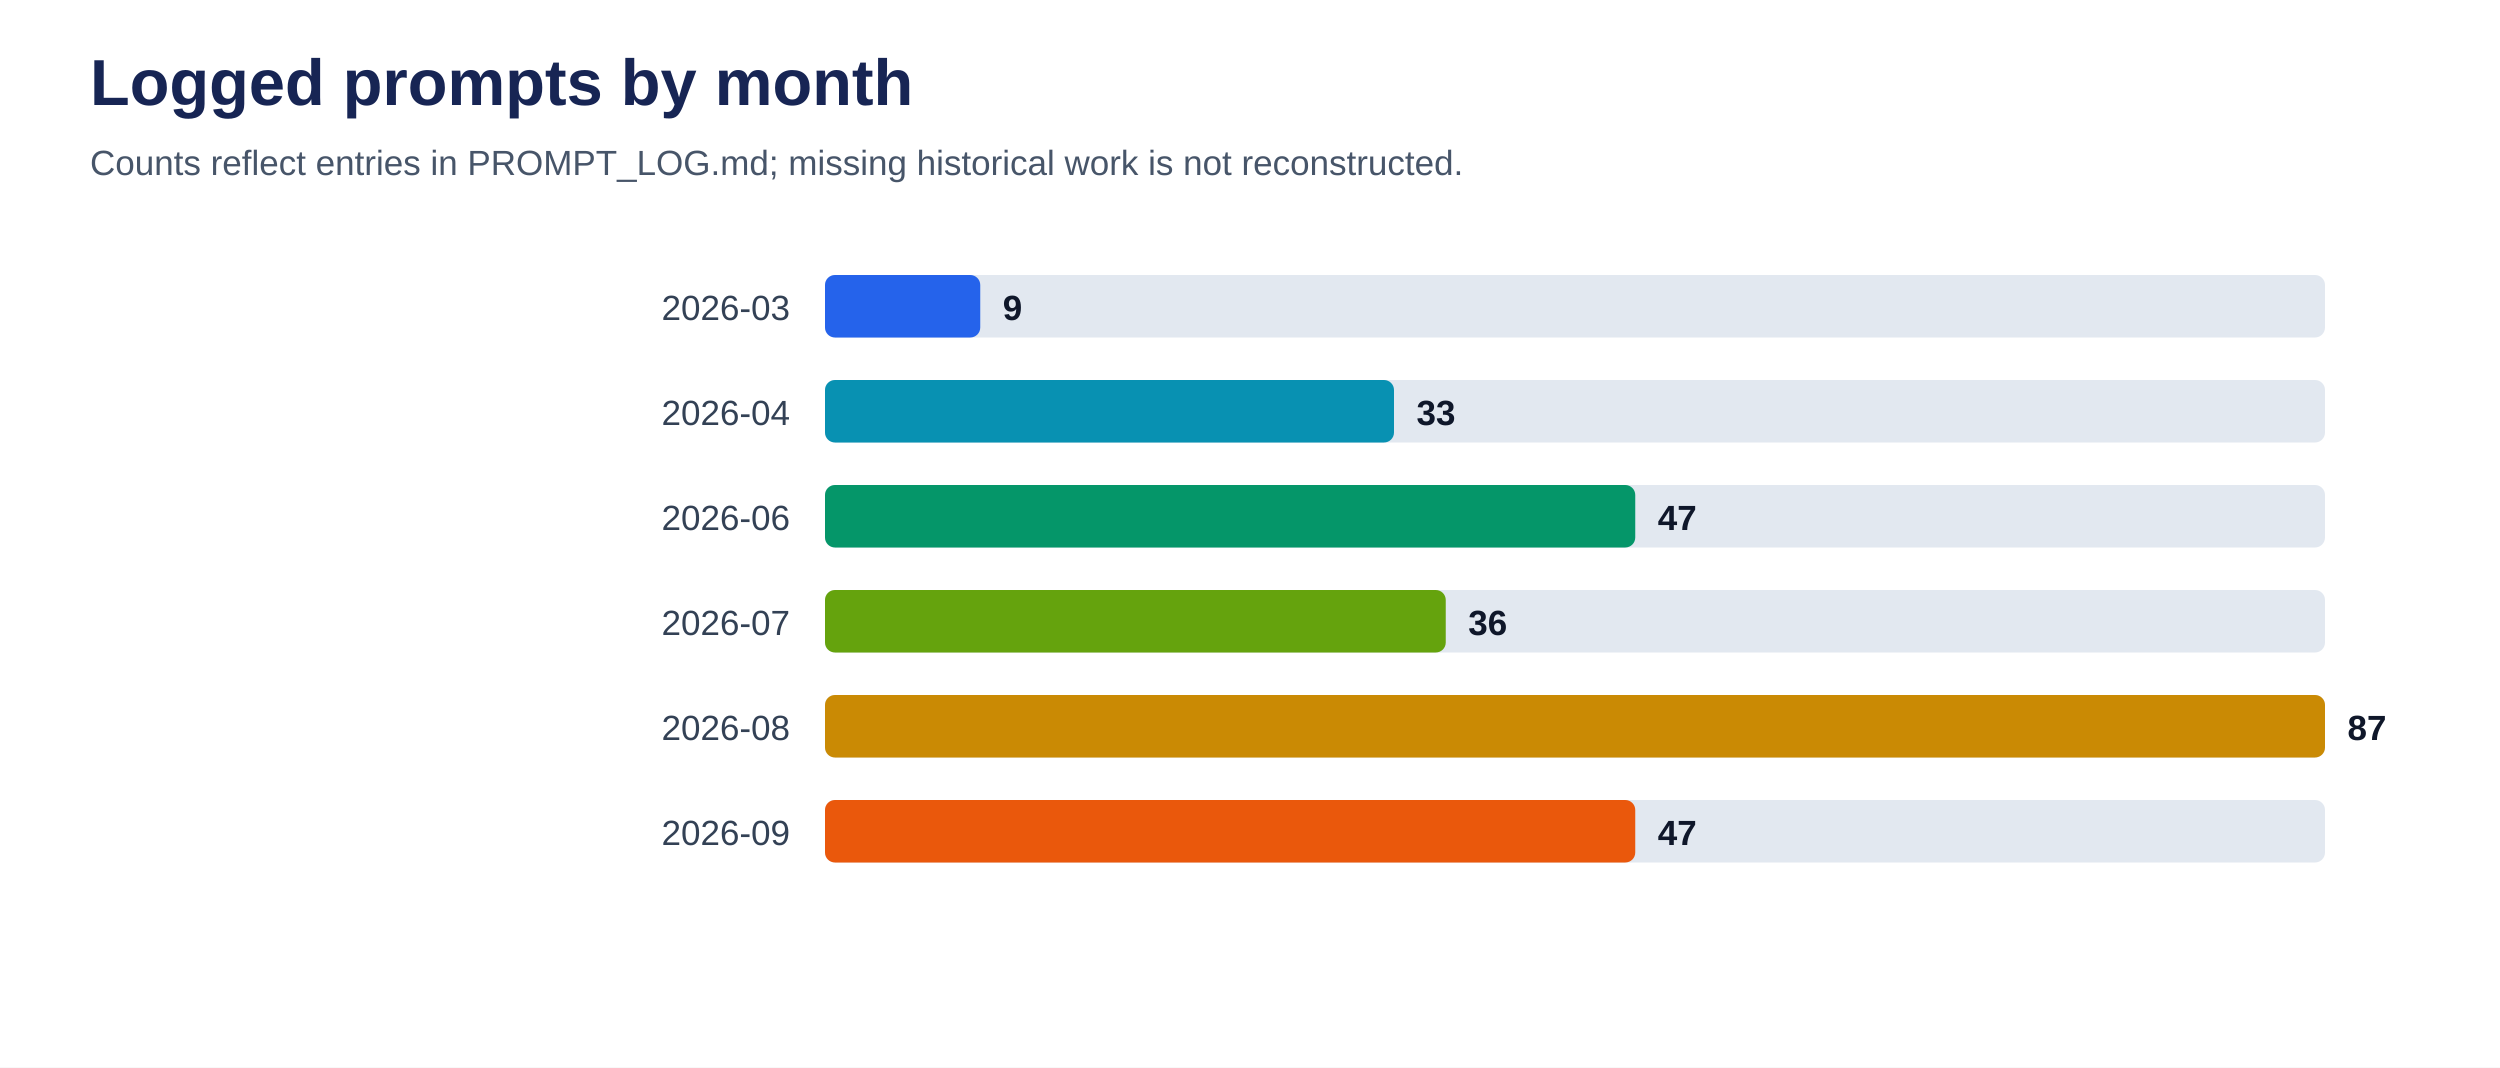
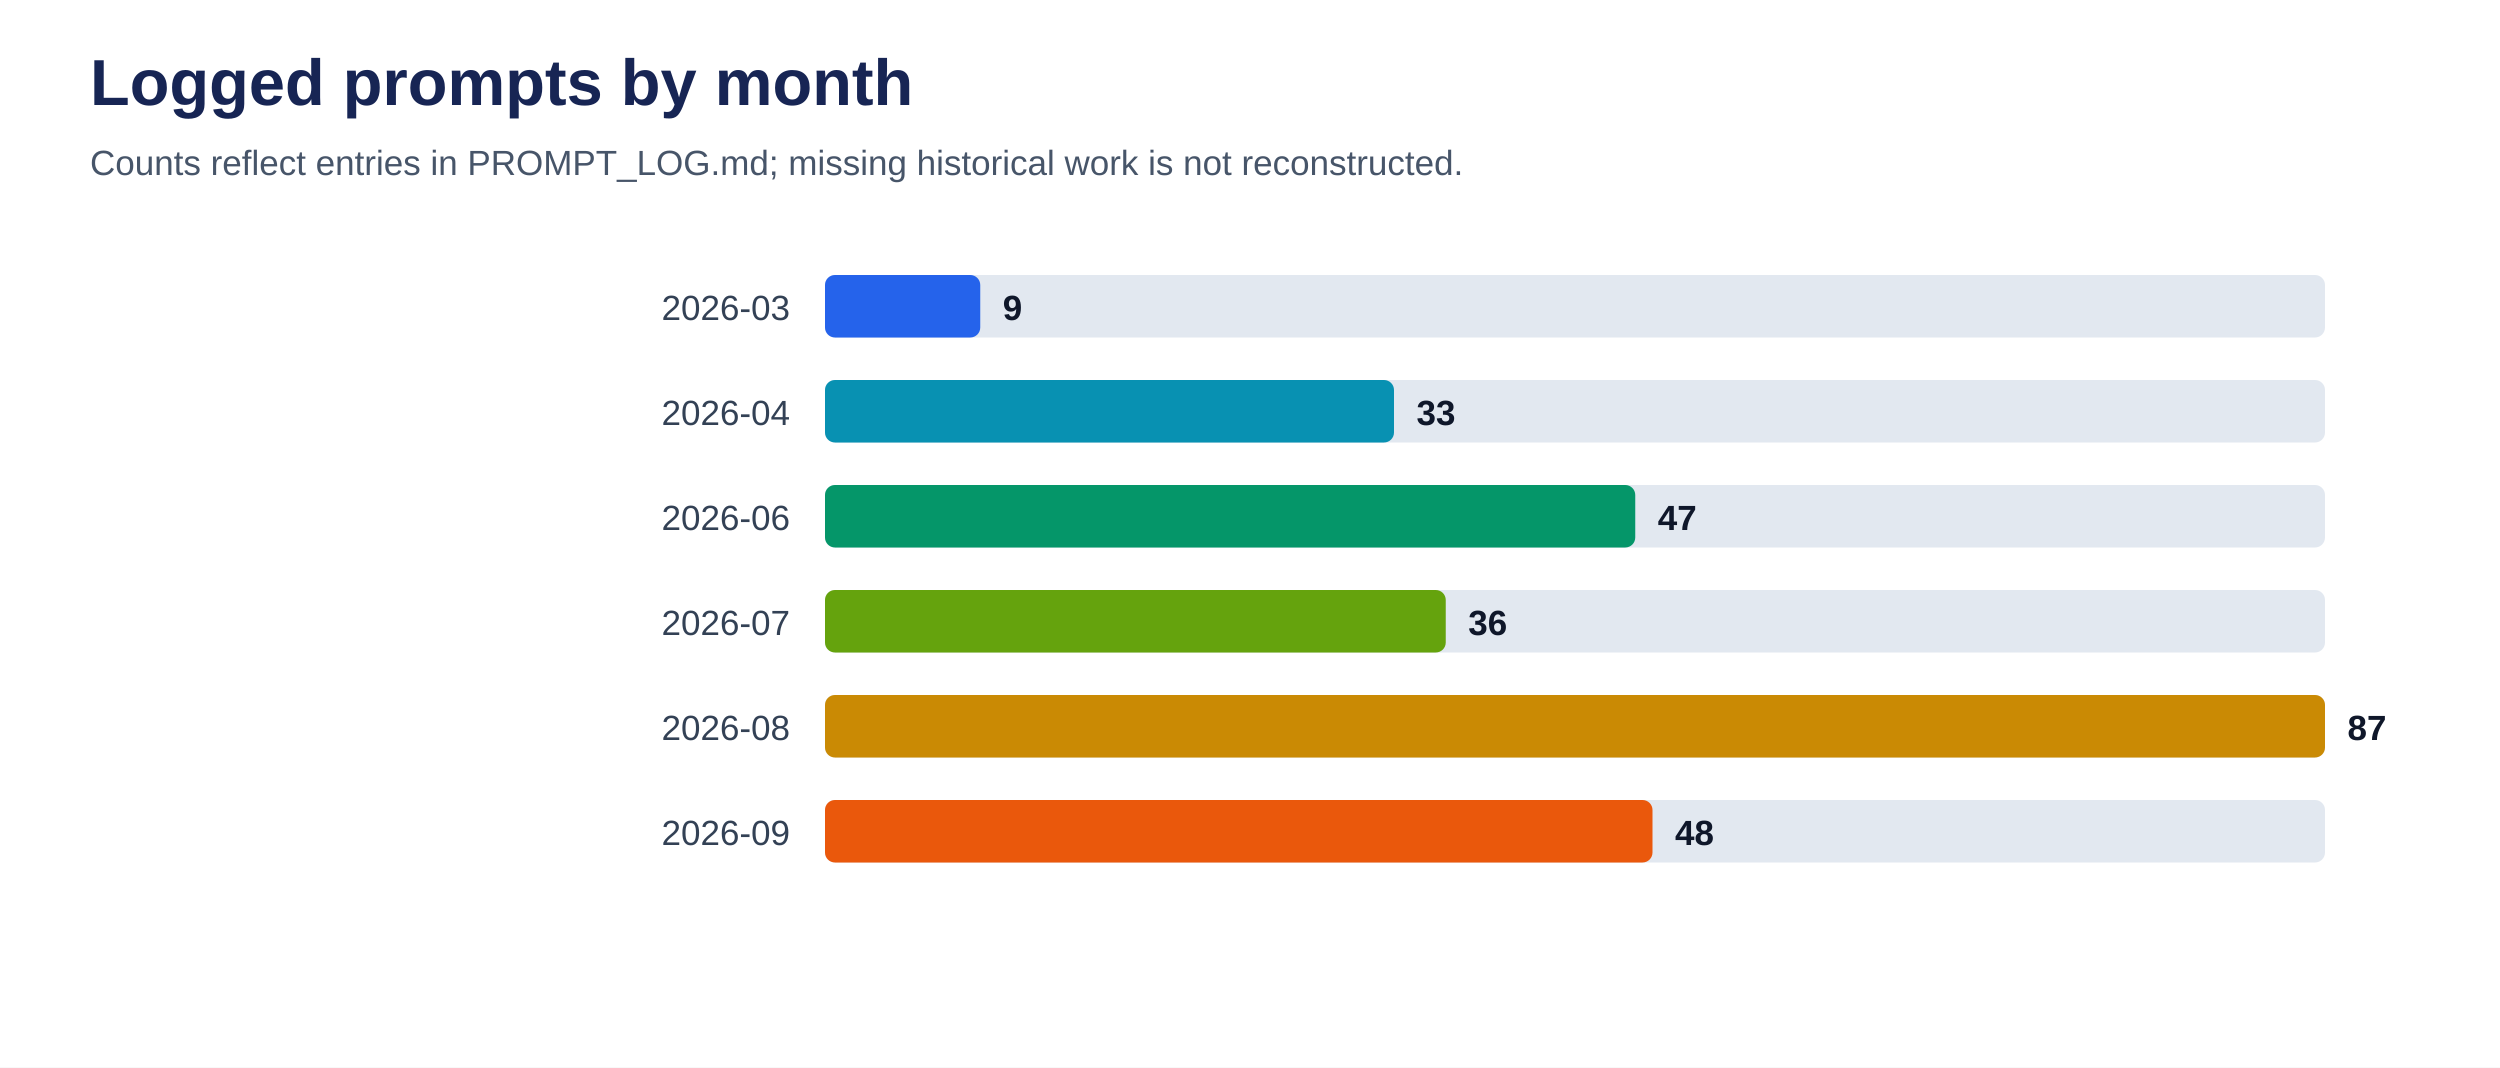
<svg xmlns="http://www.w3.org/2000/svg" viewBox="0 0 1000 427" role="img" aria-labelledby="title desc">
  <rect width="100%" height="100%" fill="#ffffff" />
  <text x="36" y="42" font-family="Arial, sans-serif" font-size="26" font-weight="700" fill="#172554">Logged prompts by month</text>
  <text x="36" y="70" font-family="Arial, sans-serif" font-size="14" fill="#475569">Counts reflect entries in PROMPT_LOG.md; missing historical work is not reconstructed.</text>
  <text x="316" y="128" text-anchor="end" font-family="Arial, sans-serif" font-size="14" fill="#334155">2026-03</text>
  <rect x="330" y="110" width="600" height="25" rx="4" fill="#e2e8f0" />
  <rect x="330" y="110" width="62.1" height="25" rx="4" fill="#2563eb" />
  <text x="401.1" y="128" font-family="Arial, sans-serif" font-size="14" font-weight="700" fill="#0f172a">9</text>
  <text x="316" y="170" text-anchor="end" font-family="Arial, sans-serif" font-size="14" fill="#334155">2026-04</text>
  <rect x="330" y="152" width="600" height="25" rx="4" fill="#e2e8f0" />
  <rect x="330" y="152" width="227.6" height="25" rx="4" fill="#0891b2" />
  <text x="566.6" y="170" font-family="Arial, sans-serif" font-size="14" font-weight="700" fill="#0f172a">33</text>
  <text x="316" y="212" text-anchor="end" font-family="Arial, sans-serif" font-size="14" fill="#334155">2026-06</text>
  <rect x="330" y="194" width="600" height="25" rx="4" fill="#e2e8f0" />
  <rect x="330" y="194" width="324.1" height="25" rx="4" fill="#059669" />
  <text x="663.1" y="212" font-family="Arial, sans-serif" font-size="14" font-weight="700" fill="#0f172a">47</text>
  <text x="316" y="254" text-anchor="end" font-family="Arial, sans-serif" font-size="14" fill="#334155">2026-07</text>
  <rect x="330" y="236" width="600" height="25" rx="4" fill="#e2e8f0" />
  <rect x="330" y="236" width="248.3" height="25" rx="4" fill="#65a30d" />
  <text x="587.3" y="254" font-family="Arial, sans-serif" font-size="14" font-weight="700" fill="#0f172a">36</text>
  <text x="316" y="296" text-anchor="end" font-family="Arial, sans-serif" font-size="14" fill="#334155">2026-08</text>
  <rect x="330" y="278" width="600" height="25" rx="4" fill="#e2e8f0" />
  <rect x="330" y="278" width="600.0" height="25" rx="4" fill="#ca8a04" />
  <text x="939.0" y="296" font-family="Arial, sans-serif" font-size="14" font-weight="700" fill="#0f172a">87</text>
  <text x="316" y="338" text-anchor="end" font-family="Arial, sans-serif" font-size="14" fill="#334155">2026-09</text>
  <rect x="330" y="320" width="600" height="25" rx="4" fill="#e2e8f0" />
-   <rect x="330" y="320" width="324.1" height="25" rx="4" fill="#ea580c" />
-   <text x="663.1" y="338" font-family="Arial, sans-serif" font-size="14" font-weight="700" fill="#0f172a">47</text>
+   <rect x="330" y="320" width="331.0" height="25" rx="4" fill="#ea580c" />
+   <text x="670.0" y="338" font-family="Arial, sans-serif" font-size="14" font-weight="700" fill="#0f172a">48</text>
</svg>
